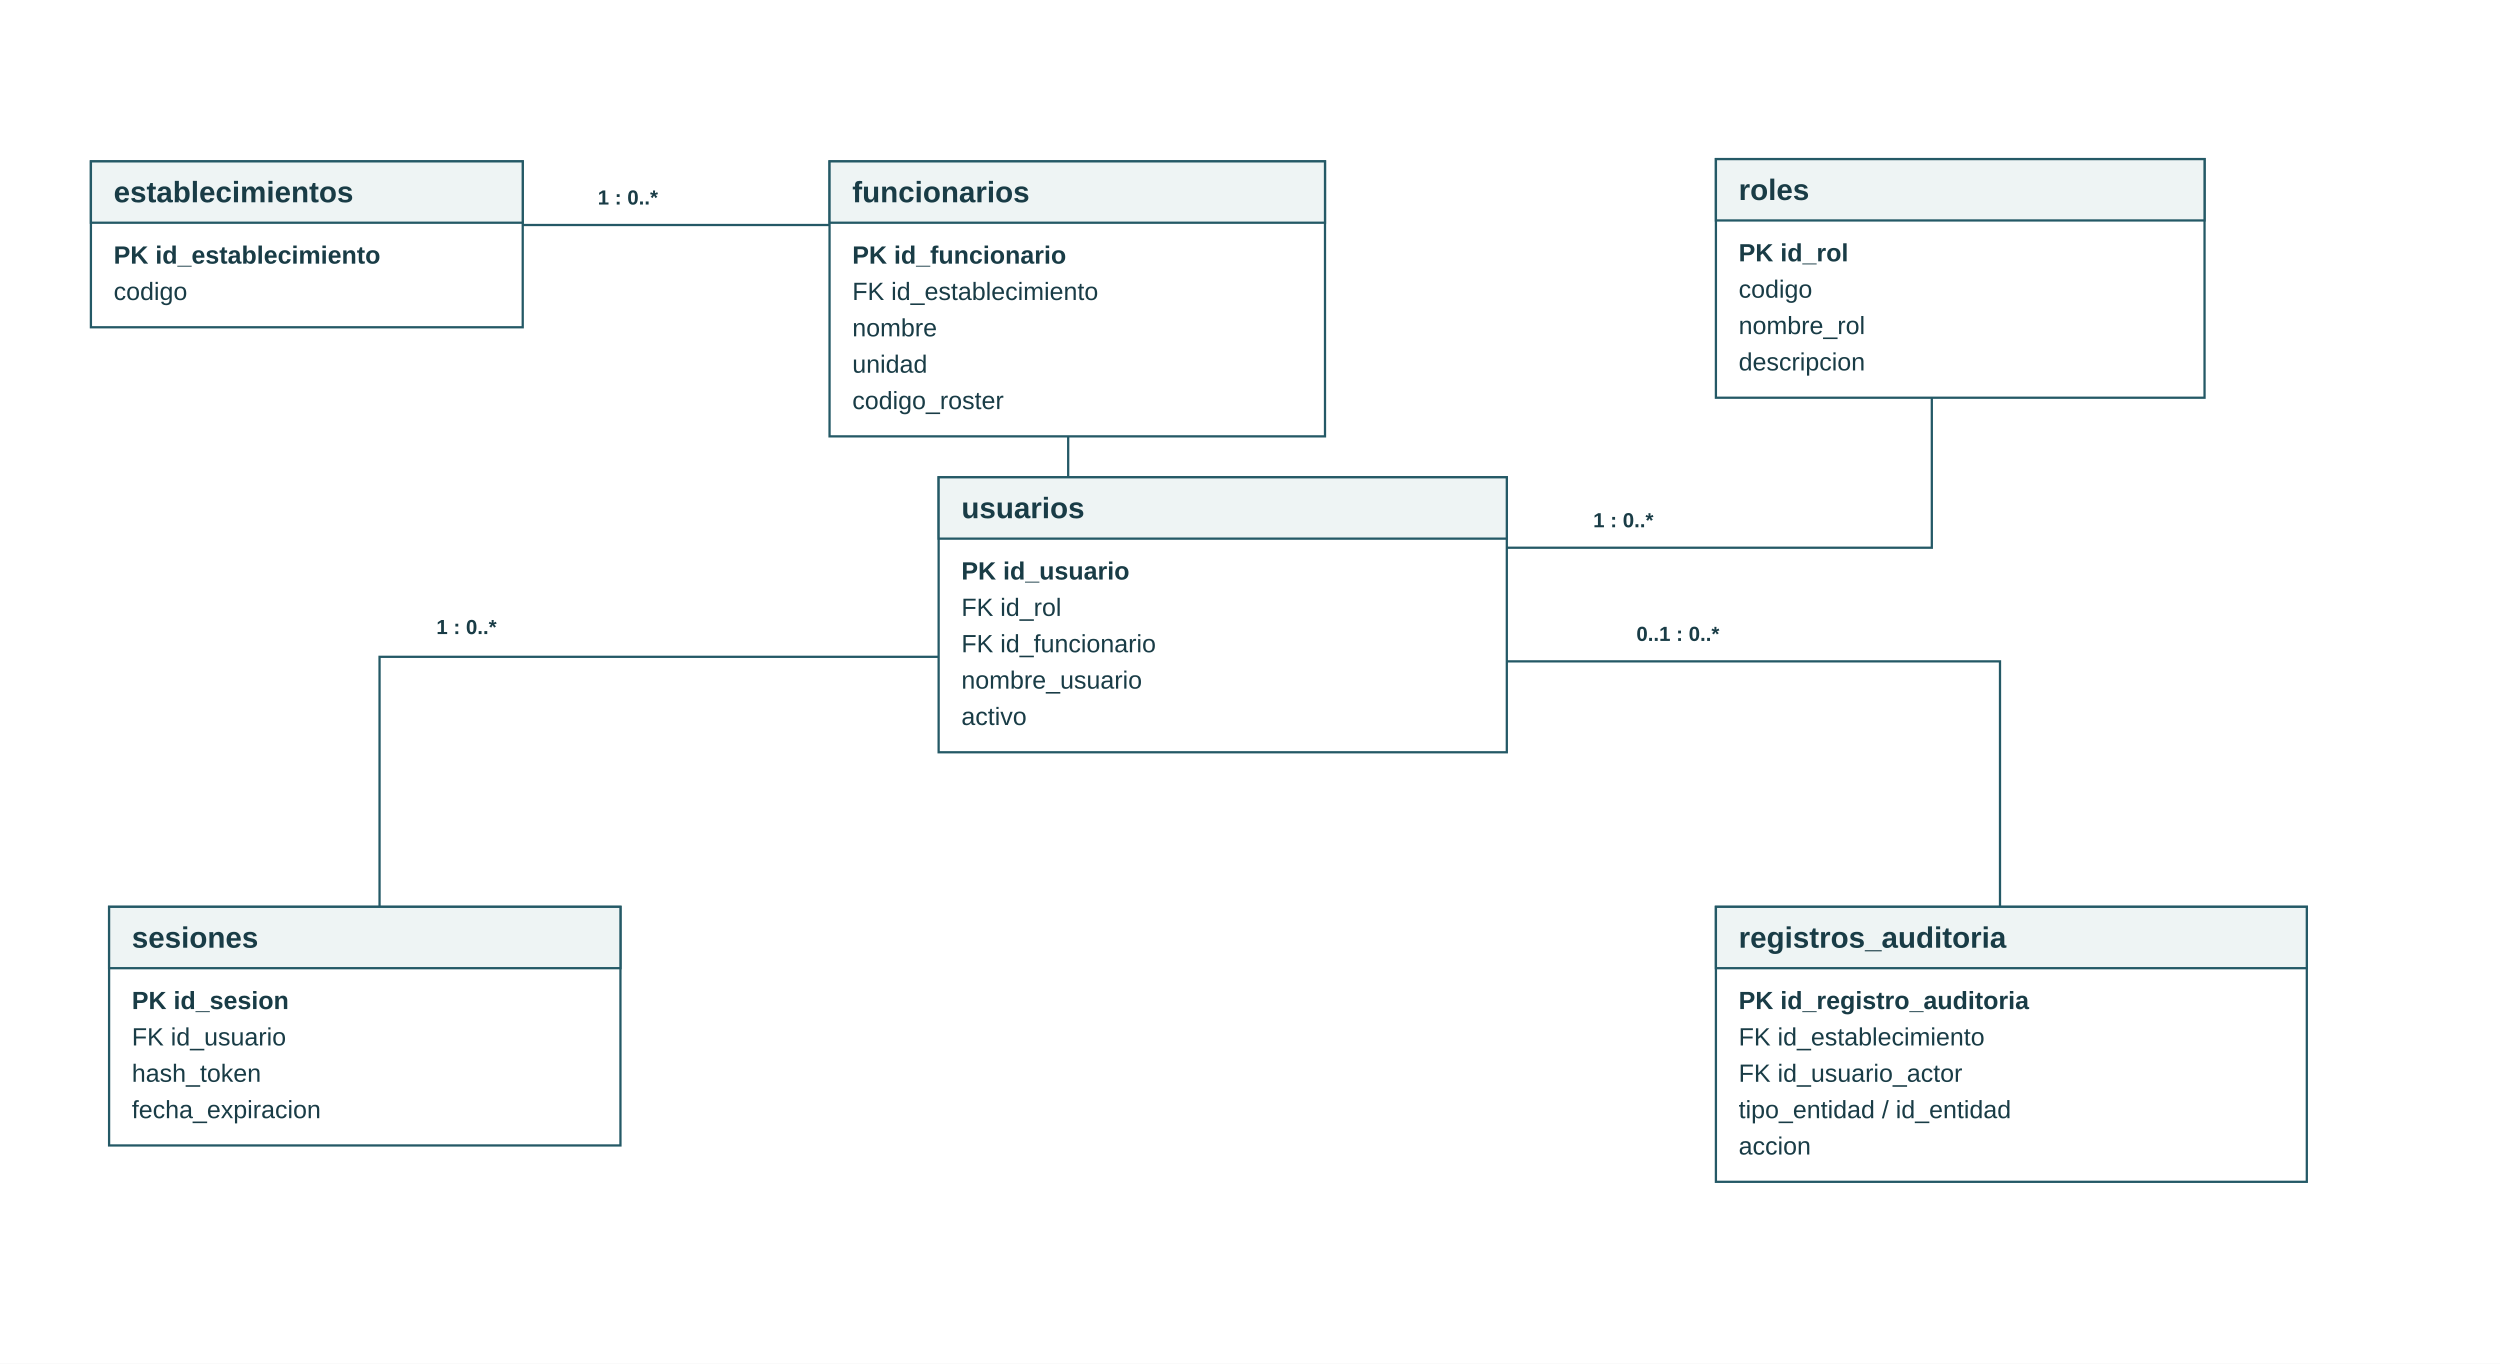
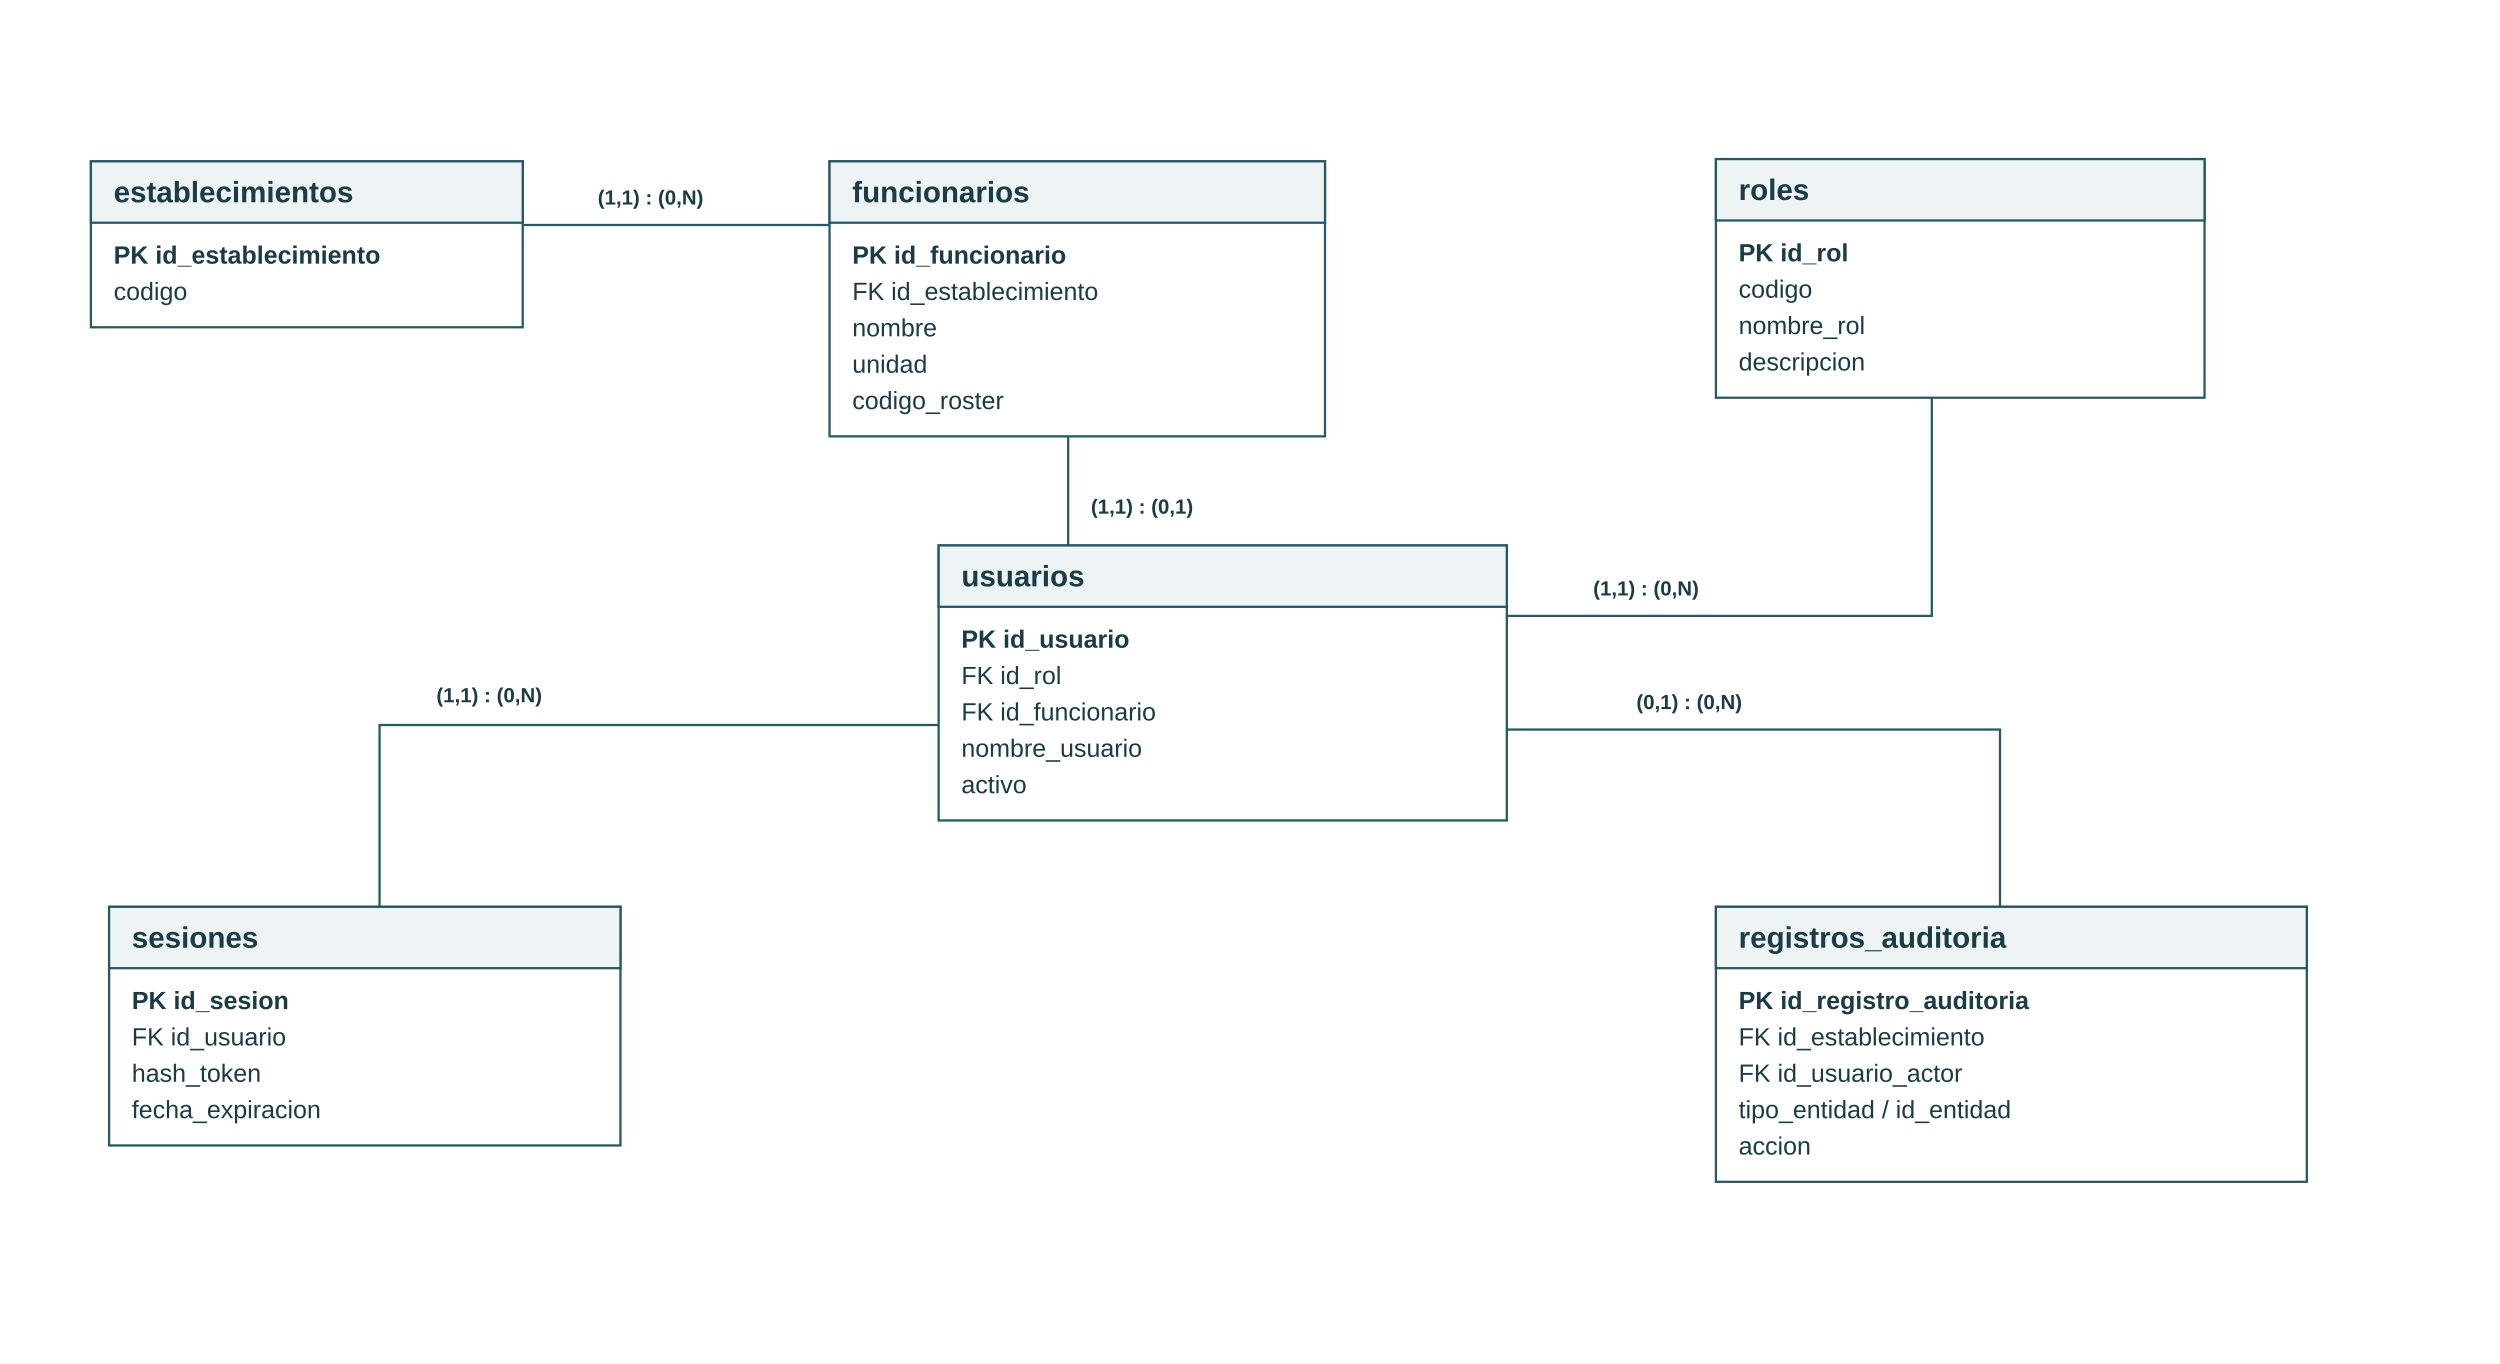
<svg xmlns="http://www.w3.org/2000/svg" width="1100" height="600" viewBox="0 0 1100 600">
  <rect width="100%" height="100%" fill="white" />
  <polyline points="230,99 365,99" fill="none" stroke="#245966" />
-   <text x="263" y="90.0" text-anchor="start" font-family="Arial,sans-serif" font-size="9" font-weight="700" fill="#193c46">1 : 0..*</text>
-   <polyline points="470,149 470,210" fill="none" stroke="#245966" />
-   <text x="480" y="183.0" text-anchor="start" font-family="Arial,sans-serif" font-size="9" font-weight="700" fill="#193c46">1 : 0..1</text>
-   <polyline points="850,132 850,241 663,241" fill="none" stroke="#245966" />
-   <text x="701" y="232.0" text-anchor="start" font-family="Arial,sans-serif" font-size="9" font-weight="700" fill="#193c46">1 : 0..*</text>
-   <polyline points="413,289 167,289 167,399" fill="none" stroke="#245966" />
-   <text x="192" y="279.0" text-anchor="start" font-family="Arial,sans-serif" font-size="9" font-weight="700" fill="#193c46">1 : 0..*</text>
-   <polyline points="663,291 880,291 880,399" fill="none" stroke="#245966" />
-   <text x="720" y="282.0" text-anchor="start" font-family="Arial,sans-serif" font-size="9" font-weight="700" fill="#193c46">0..1 : 0..*</text>
+   <text x="263" y="90.0" text-anchor="start" font-family="Arial,sans-serif" font-size="9" font-weight="700" fill="#193c46">(1,1) : (0,N)</text>
+   <polyline points="470,149 470,240" fill="none" stroke="#245966" />
+   <text x="480" y="226.0" text-anchor="start" font-family="Arial,sans-serif" font-size="9" font-weight="700" fill="#193c46">(1,1) : (0,1)</text>
+   <polyline points="850,132 850,271 663,271" fill="none" stroke="#245966" />
+   <text x="701" y="262.0" text-anchor="start" font-family="Arial,sans-serif" font-size="9" font-weight="700" fill="#193c46">(1,1) : (0,N)</text>
+   <polyline points="413,319 167,319 167,399" fill="none" stroke="#245966" />
+   <text x="192" y="309.0" text-anchor="start" font-family="Arial,sans-serif" font-size="9" font-weight="700" fill="#193c46">(1,1) : (0,N)</text>
+   <polyline points="663,321 880,321 880,399" fill="none" stroke="#245966" />
+   <text x="720" y="312.0" text-anchor="start" font-family="Arial,sans-serif" font-size="9" font-weight="700" fill="#193c46">(0,1) : (0,N)</text>
  <rect x="40" y="71" width="190" height="73" rx="0" fill="white" stroke="#245966" />
  <rect x="40" y="71" width="190" height="27" rx="0" fill="#eef4f4" stroke="#245966" />
  <text x="50" y="89.0" text-anchor="start" font-family="Arial,sans-serif" font-size="13" font-weight="700" fill="#193c46">establecimientos</text>
  <text x="50" y="116.0" text-anchor="start" font-family="Arial,sans-serif" font-size="11" font-weight="700" fill="#193c46">PK  id_establecimiento</text>
  <text x="50" y="132.0" text-anchor="start" font-family="Arial,sans-serif" font-size="11" font-weight="400" fill="#193c46">codigo</text>
  <rect x="365" y="71" width="218" height="121" rx="0" fill="white" stroke="#245966" />
  <rect x="365" y="71" width="218" height="27" rx="0" fill="#eef4f4" stroke="#245966" />
  <text x="375" y="89.0" text-anchor="start" font-family="Arial,sans-serif" font-size="13" font-weight="700" fill="#193c46">funcionarios</text>
  <text x="375" y="116.0" text-anchor="start" font-family="Arial,sans-serif" font-size="11" font-weight="700" fill="#193c46">PK  id_funcionario</text>
  <text x="375" y="132.0" text-anchor="start" font-family="Arial,sans-serif" font-size="11" font-weight="400" fill="#193c46">FK  id_establecimiento</text>
  <text x="375" y="148.0" text-anchor="start" font-family="Arial,sans-serif" font-size="11" font-weight="400" fill="#193c46">nombre</text>
  <text x="375" y="164.0" text-anchor="start" font-family="Arial,sans-serif" font-size="11" font-weight="400" fill="#193c46">unidad</text>
  <text x="375" y="180.0" text-anchor="start" font-family="Arial,sans-serif" font-size="11" font-weight="400" fill="#193c46">codigo_roster</text>
  <rect x="755" y="70" width="215" height="105" rx="0" fill="white" stroke="#245966" />
  <rect x="755" y="70" width="215" height="27" rx="0" fill="#eef4f4" stroke="#245966" />
  <text x="765" y="88.0" text-anchor="start" font-family="Arial,sans-serif" font-size="13" font-weight="700" fill="#193c46">roles</text>
  <text x="765" y="115.0" text-anchor="start" font-family="Arial,sans-serif" font-size="11" font-weight="700" fill="#193c46">PK  id_rol</text>
  <text x="765" y="131.0" text-anchor="start" font-family="Arial,sans-serif" font-size="11" font-weight="400" fill="#193c46">codigo</text>
  <text x="765" y="147.0" text-anchor="start" font-family="Arial,sans-serif" font-size="11" font-weight="400" fill="#193c46">nombre_rol</text>
  <text x="765" y="163.0" text-anchor="start" font-family="Arial,sans-serif" font-size="11" font-weight="400" fill="#193c46">descripcion</text>
-   <rect x="413" y="210" width="250" height="121" rx="0" fill="white" stroke="#245966" />
-   <rect x="413" y="210" width="250" height="27" rx="0" fill="#eef4f4" stroke="#245966" />
-   <text x="423" y="228.0" text-anchor="start" font-family="Arial,sans-serif" font-size="13" font-weight="700" fill="#193c46">usuarios</text>
-   <text x="423" y="255.0" text-anchor="start" font-family="Arial,sans-serif" font-size="11" font-weight="700" fill="#193c46">PK  id_usuario</text>
-   <text x="423" y="271.0" text-anchor="start" font-family="Arial,sans-serif" font-size="11" font-weight="400" fill="#193c46">FK  id_rol</text>
-   <text x="423" y="287.0" text-anchor="start" font-family="Arial,sans-serif" font-size="11" font-weight="400" fill="#193c46">FK  id_funcionario</text>
-   <text x="423" y="303.0" text-anchor="start" font-family="Arial,sans-serif" font-size="11" font-weight="400" fill="#193c46">nombre_usuario</text>
-   <text x="423" y="319.0" text-anchor="start" font-family="Arial,sans-serif" font-size="11" font-weight="400" fill="#193c46">activo</text>
+   <rect x="413" y="240" width="250" height="121" rx="0" fill="white" stroke="#245966" />
+   <rect x="413" y="240" width="250" height="27" rx="0" fill="#eef4f4" stroke="#245966" />
+   <text x="423" y="258.0" text-anchor="start" font-family="Arial,sans-serif" font-size="13" font-weight="700" fill="#193c46">usuarios</text>
+   <text x="423" y="285.0" text-anchor="start" font-family="Arial,sans-serif" font-size="11" font-weight="700" fill="#193c46">PK  id_usuario</text>
+   <text x="423" y="301.0" text-anchor="start" font-family="Arial,sans-serif" font-size="11" font-weight="400" fill="#193c46">FK  id_rol</text>
+   <text x="423" y="317.0" text-anchor="start" font-family="Arial,sans-serif" font-size="11" font-weight="400" fill="#193c46">FK  id_funcionario</text>
+   <text x="423" y="333.0" text-anchor="start" font-family="Arial,sans-serif" font-size="11" font-weight="400" fill="#193c46">nombre_usuario</text>
+   <text x="423" y="349.0" text-anchor="start" font-family="Arial,sans-serif" font-size="11" font-weight="400" fill="#193c46">activo</text>
  <rect x="48" y="399" width="225" height="105" rx="0" fill="white" stroke="#245966" />
  <rect x="48" y="399" width="225" height="27" rx="0" fill="#eef4f4" stroke="#245966" />
  <text x="58" y="417.0" text-anchor="start" font-family="Arial,sans-serif" font-size="13" font-weight="700" fill="#193c46">sesiones</text>
  <text x="58" y="444.0" text-anchor="start" font-family="Arial,sans-serif" font-size="11" font-weight="700" fill="#193c46">PK  id_sesion</text>
  <text x="58" y="460.0" text-anchor="start" font-family="Arial,sans-serif" font-size="11" font-weight="400" fill="#193c46">FK  id_usuario</text>
  <text x="58" y="476.0" text-anchor="start" font-family="Arial,sans-serif" font-size="11" font-weight="400" fill="#193c46">hash_token</text>
  <text x="58" y="492.0" text-anchor="start" font-family="Arial,sans-serif" font-size="11" font-weight="400" fill="#193c46">fecha_expiracion</text>
  <rect x="755" y="399" width="260" height="121" rx="0" fill="white" stroke="#245966" />
  <rect x="755" y="399" width="260" height="27" rx="0" fill="#eef4f4" stroke="#245966" />
  <text x="765" y="417.0" text-anchor="start" font-family="Arial,sans-serif" font-size="13" font-weight="700" fill="#193c46">registros_auditoria</text>
  <text x="765" y="444.0" text-anchor="start" font-family="Arial,sans-serif" font-size="11" font-weight="700" fill="#193c46">PK  id_registro_auditoria</text>
  <text x="765" y="460.0" text-anchor="start" font-family="Arial,sans-serif" font-size="11" font-weight="400" fill="#193c46">FK  id_establecimiento</text>
  <text x="765" y="476.0" text-anchor="start" font-family="Arial,sans-serif" font-size="11" font-weight="400" fill="#193c46">FK  id_usuario_actor</text>
  <text x="765" y="492.0" text-anchor="start" font-family="Arial,sans-serif" font-size="11" font-weight="400" fill="#193c46">tipo_entidad / id_entidad</text>
  <text x="765" y="508.0" text-anchor="start" font-family="Arial,sans-serif" font-size="11" font-weight="400" fill="#193c46">accion</text>
</svg>
